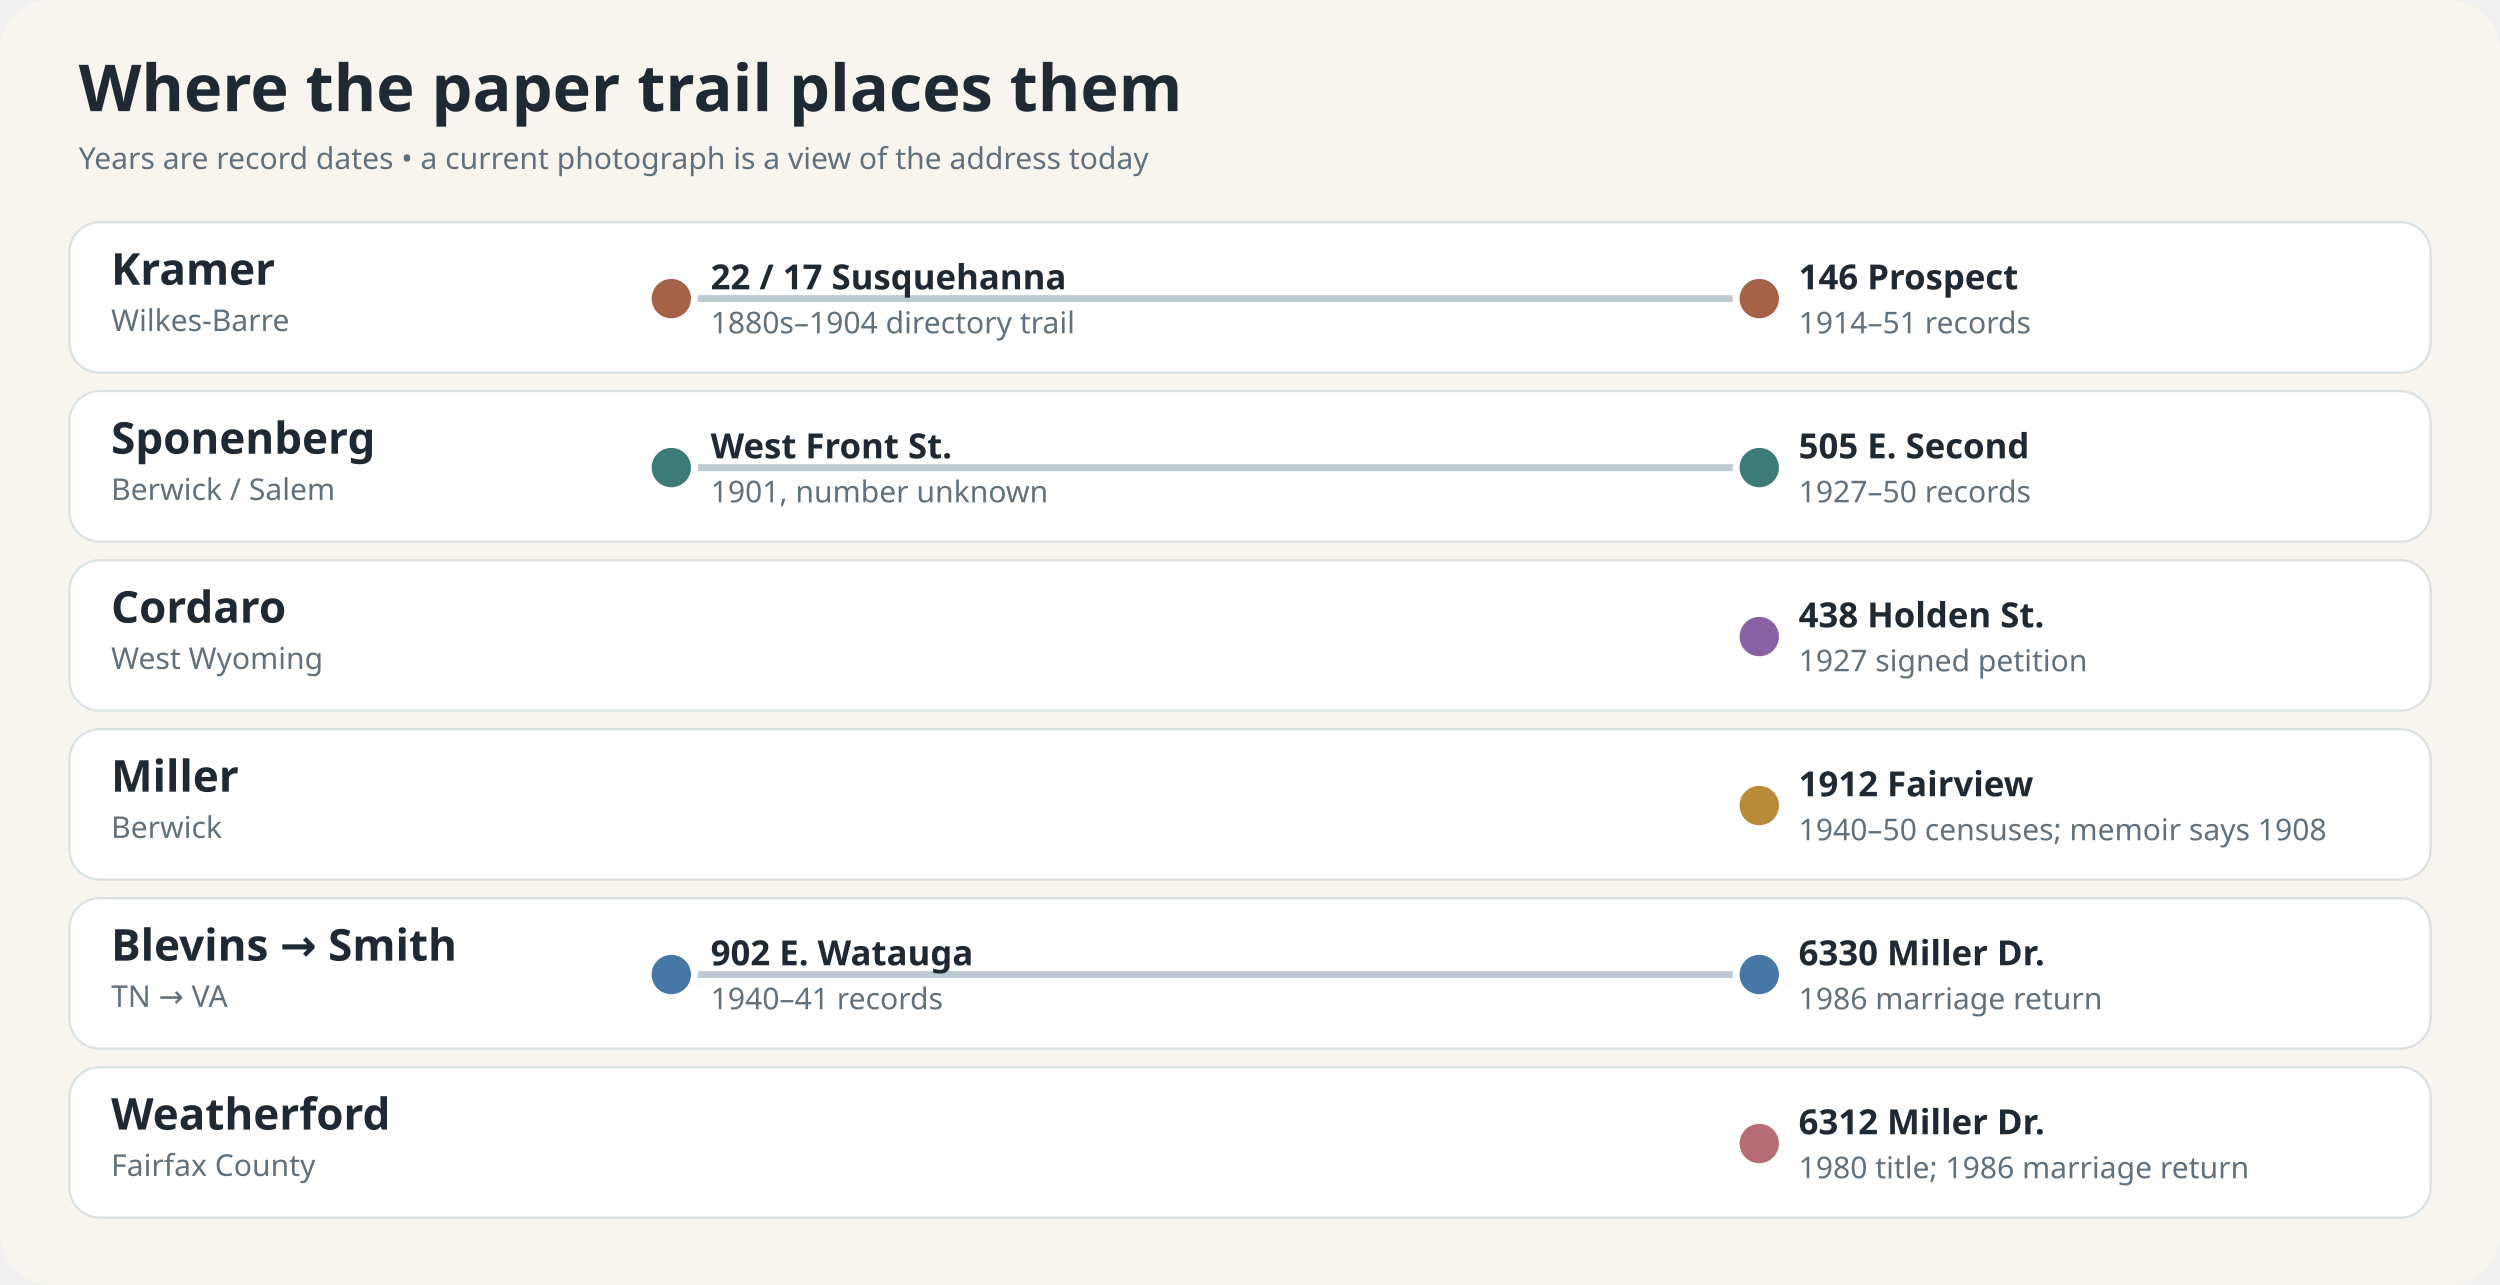
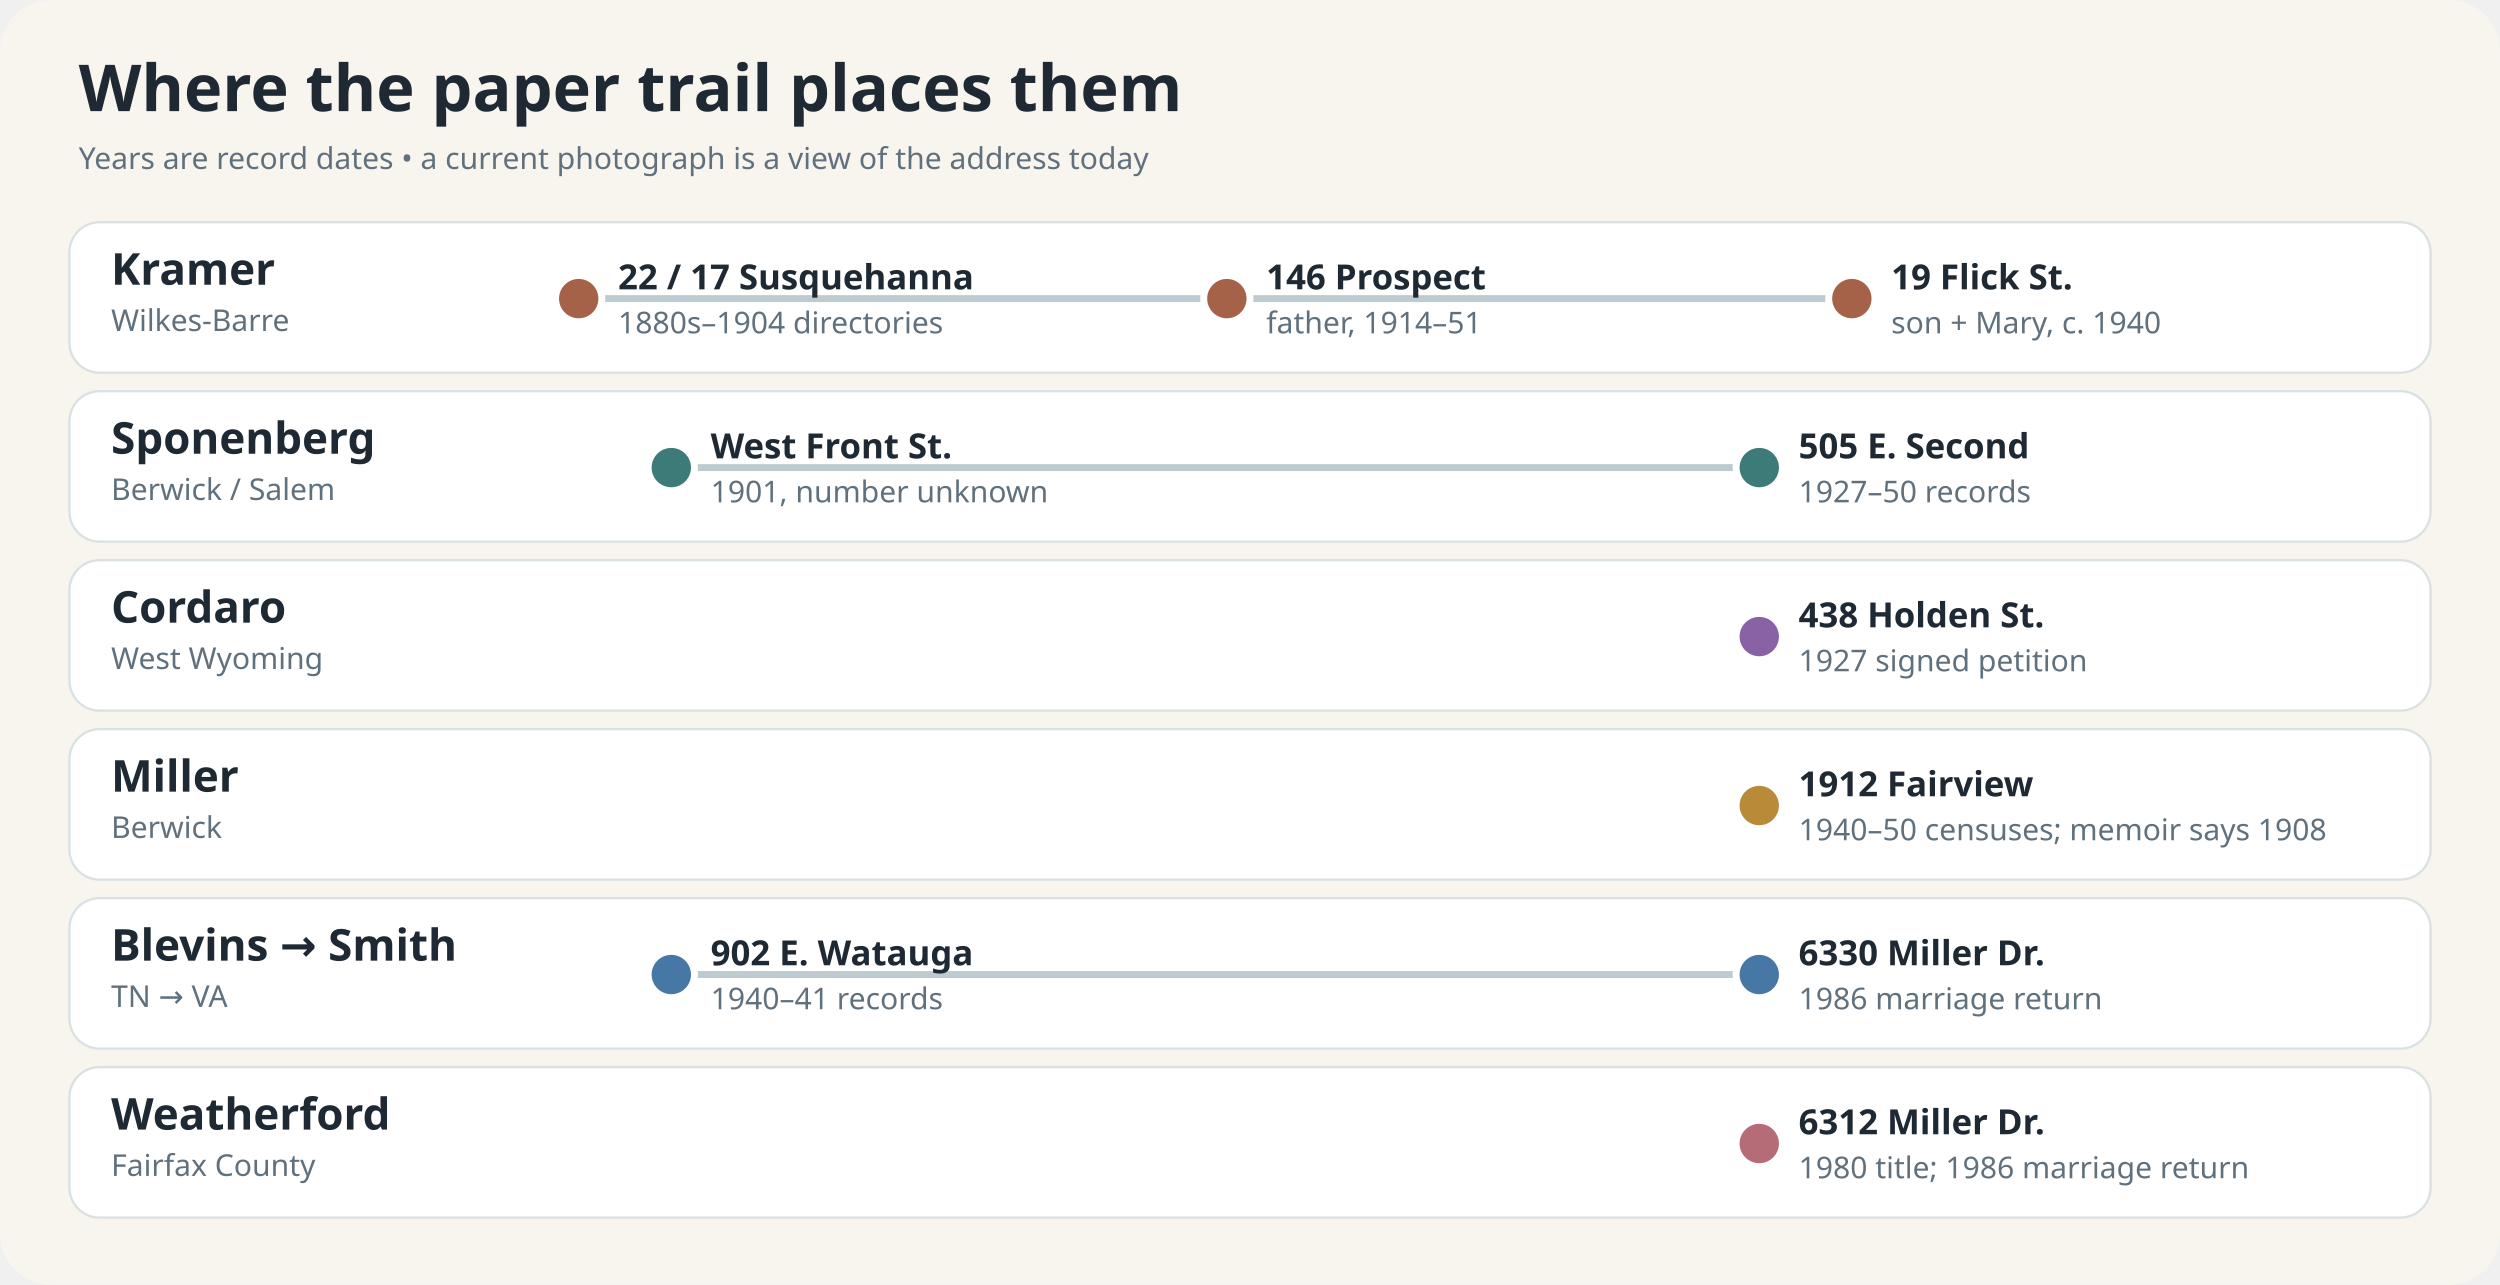
<svg xmlns="http://www.w3.org/2000/svg" viewBox="0 0 1080 555" role="img" aria-labelledby="title desc">
  <style>
    .bg{fill:#f8f5ef}.ink{fill:#1e2933}.muted{fill:#60717d}.line{stroke:#bdcbd1;stroke-width:3}.card{fill:#fff;stroke:#d9e1e2;stroke-width:1}.name{font:700 19px system-ui,sans-serif}.place{font:600 15px system-ui,sans-serif}.small{font:13px system-ui,sans-serif}.head{font:700 28px system-ui,sans-serif}.pill{fill:#e8f0eb}.pilltext{fill:#41604c;font:600 12px system-ui,sans-serif}.node{stroke:#fff;stroke-width:3}
  </style>
  <rect width="1080" height="555" rx="22" class="bg" />
  <text x="34" y="48" class="head ink">Where the paper trail places them</text>
  <text x="34" y="73" class="small muted">Years are record dates • a current photograph is a view of the address today</text>
  <g transform="translate(30,96)">
    <rect class="card" width="1020" height="65" rx="13" />
    <text class="name ink" x="18" y="27">Kramer</text>
    <text class="small muted" x="18" y="47">Wilkes-Barre</text>
-     <line class="line" x1="260" y1="33" x2="730" y2="33" />
-     <circle class="node" cx="260" cy="33" r="10" fill="#a66248" />
-     <circle class="node" cx="730" cy="33" r="10" fill="#a66248" />
-     <text class="place ink" x="277" y="29">22 / 17 Susquehanna</text>
-     <text class="small muted" x="277" y="48">1880s–1904 directory trail</text>
-     <text class="place ink" x="747" y="29">146 Prospect</text>
-     <text class="small muted" x="747" y="48">1914–51 records</text>
+     <line class="line" x1="220" y1="33" x2="770" y2="33" />
+     <circle class="node" cx="220" cy="33" r="10" fill="#a66248" />
+     <circle class="node" cx="500" cy="33" r="10" fill="#a66248" />
+     <circle class="node" cx="770" cy="33" r="10" fill="#a66248" />
+     <text class="place ink" x="237" y="29">22 / 17 Susquehanna</text>
+     <text class="small muted" x="237" y="48">1880s–1904 directories</text>
+     <text class="place ink" x="517" y="29">146 Prospect</text>
+     <text class="small muted" x="517" y="48">father, 1914–51</text>
+     <text class="place ink" x="787" y="29">19 Flick St.</text>
+     <text class="small muted" x="787" y="48">son + Mary, c. 1940</text>
  </g>
  <g transform="translate(30,169)">
    <rect class="card" width="1020" height="65" rx="13" />
    <text class="name ink" x="18" y="27">Sponenberg</text>
    <text class="small muted" x="18" y="47">Berwick / Salem</text>
    <line class="line" x1="260" y1="33" x2="730" y2="33" />
    <circle class="node" cx="260" cy="33" r="10" fill="#3d7b79" />
    <circle class="node" cx="730" cy="33" r="10" fill="#3d7b79" />
    <text class="place ink" x="277" y="29">West Front St.</text>
    <text class="small muted" x="277" y="48">1901, number unknown</text>
    <text class="place ink" x="747" y="29">505 E. Second</text>
    <text class="small muted" x="747" y="48">1927–50 records</text>
  </g>
  <g transform="translate(30,242)">
    <rect class="card" width="1020" height="65" rx="13" />
    <text class="name ink" x="18" y="27">Cordaro</text>
    <text class="small muted" x="18" y="47">West Wyoming</text>
    <circle class="node" cx="730" cy="33" r="10" fill="#8862a4" />
    <text class="place ink" x="747" y="29">438 Holden St.</text>
    <text class="small muted" x="747" y="48">1927 signed petition</text>
  </g>
  <g transform="translate(30,315)">
    <rect class="card" width="1020" height="65" rx="13" />
    <text class="name ink" x="18" y="27">Miller</text>
    <text class="small muted" x="18" y="47">Berwick</text>
    <circle class="node" cx="730" cy="33" r="10" fill="#b98a37" />
    <text class="place ink" x="747" y="29">1912 Fairview</text>
    <text class="small muted" x="747" y="48">1940–50 censuses; memoir says 1908</text>
  </g>
  <g transform="translate(30,388)">
    <rect class="card" width="1020" height="65" rx="13" />
    <text class="name ink" x="18" y="27">Blevins → Smith</text>
    <text class="small muted" x="18" y="47">TN → VA</text>
    <line class="line" x1="260" y1="33" x2="730" y2="33" />
    <circle class="node" cx="260" cy="33" r="10" fill="#4777a5" />
    <circle class="node" cx="730" cy="33" r="10" fill="#4777a5" />
    <text class="place ink" x="277" y="29">902 E. Watauga</text>
    <text class="small muted" x="277" y="48">1940–41 records</text>
    <text class="place ink" x="747" y="29">6330 Miller Dr.</text>
    <text class="small muted" x="747" y="48">1986 marriage return</text>
  </g>
  <g transform="translate(30,461)">
    <rect class="card" width="1020" height="65" rx="13" />
    <text class="name ink" x="18" y="27">Weatherford</text>
    <text class="small muted" x="18" y="47">Fairfax County</text>
    <circle class="node" cx="730" cy="33" r="10" fill="#b66c76" />
    <text class="place ink" x="747" y="29">6312 Miller Dr.</text>
    <text class="small muted" x="747" y="48">1980 title; 1986 marriage return</text>
  </g>
</svg>
